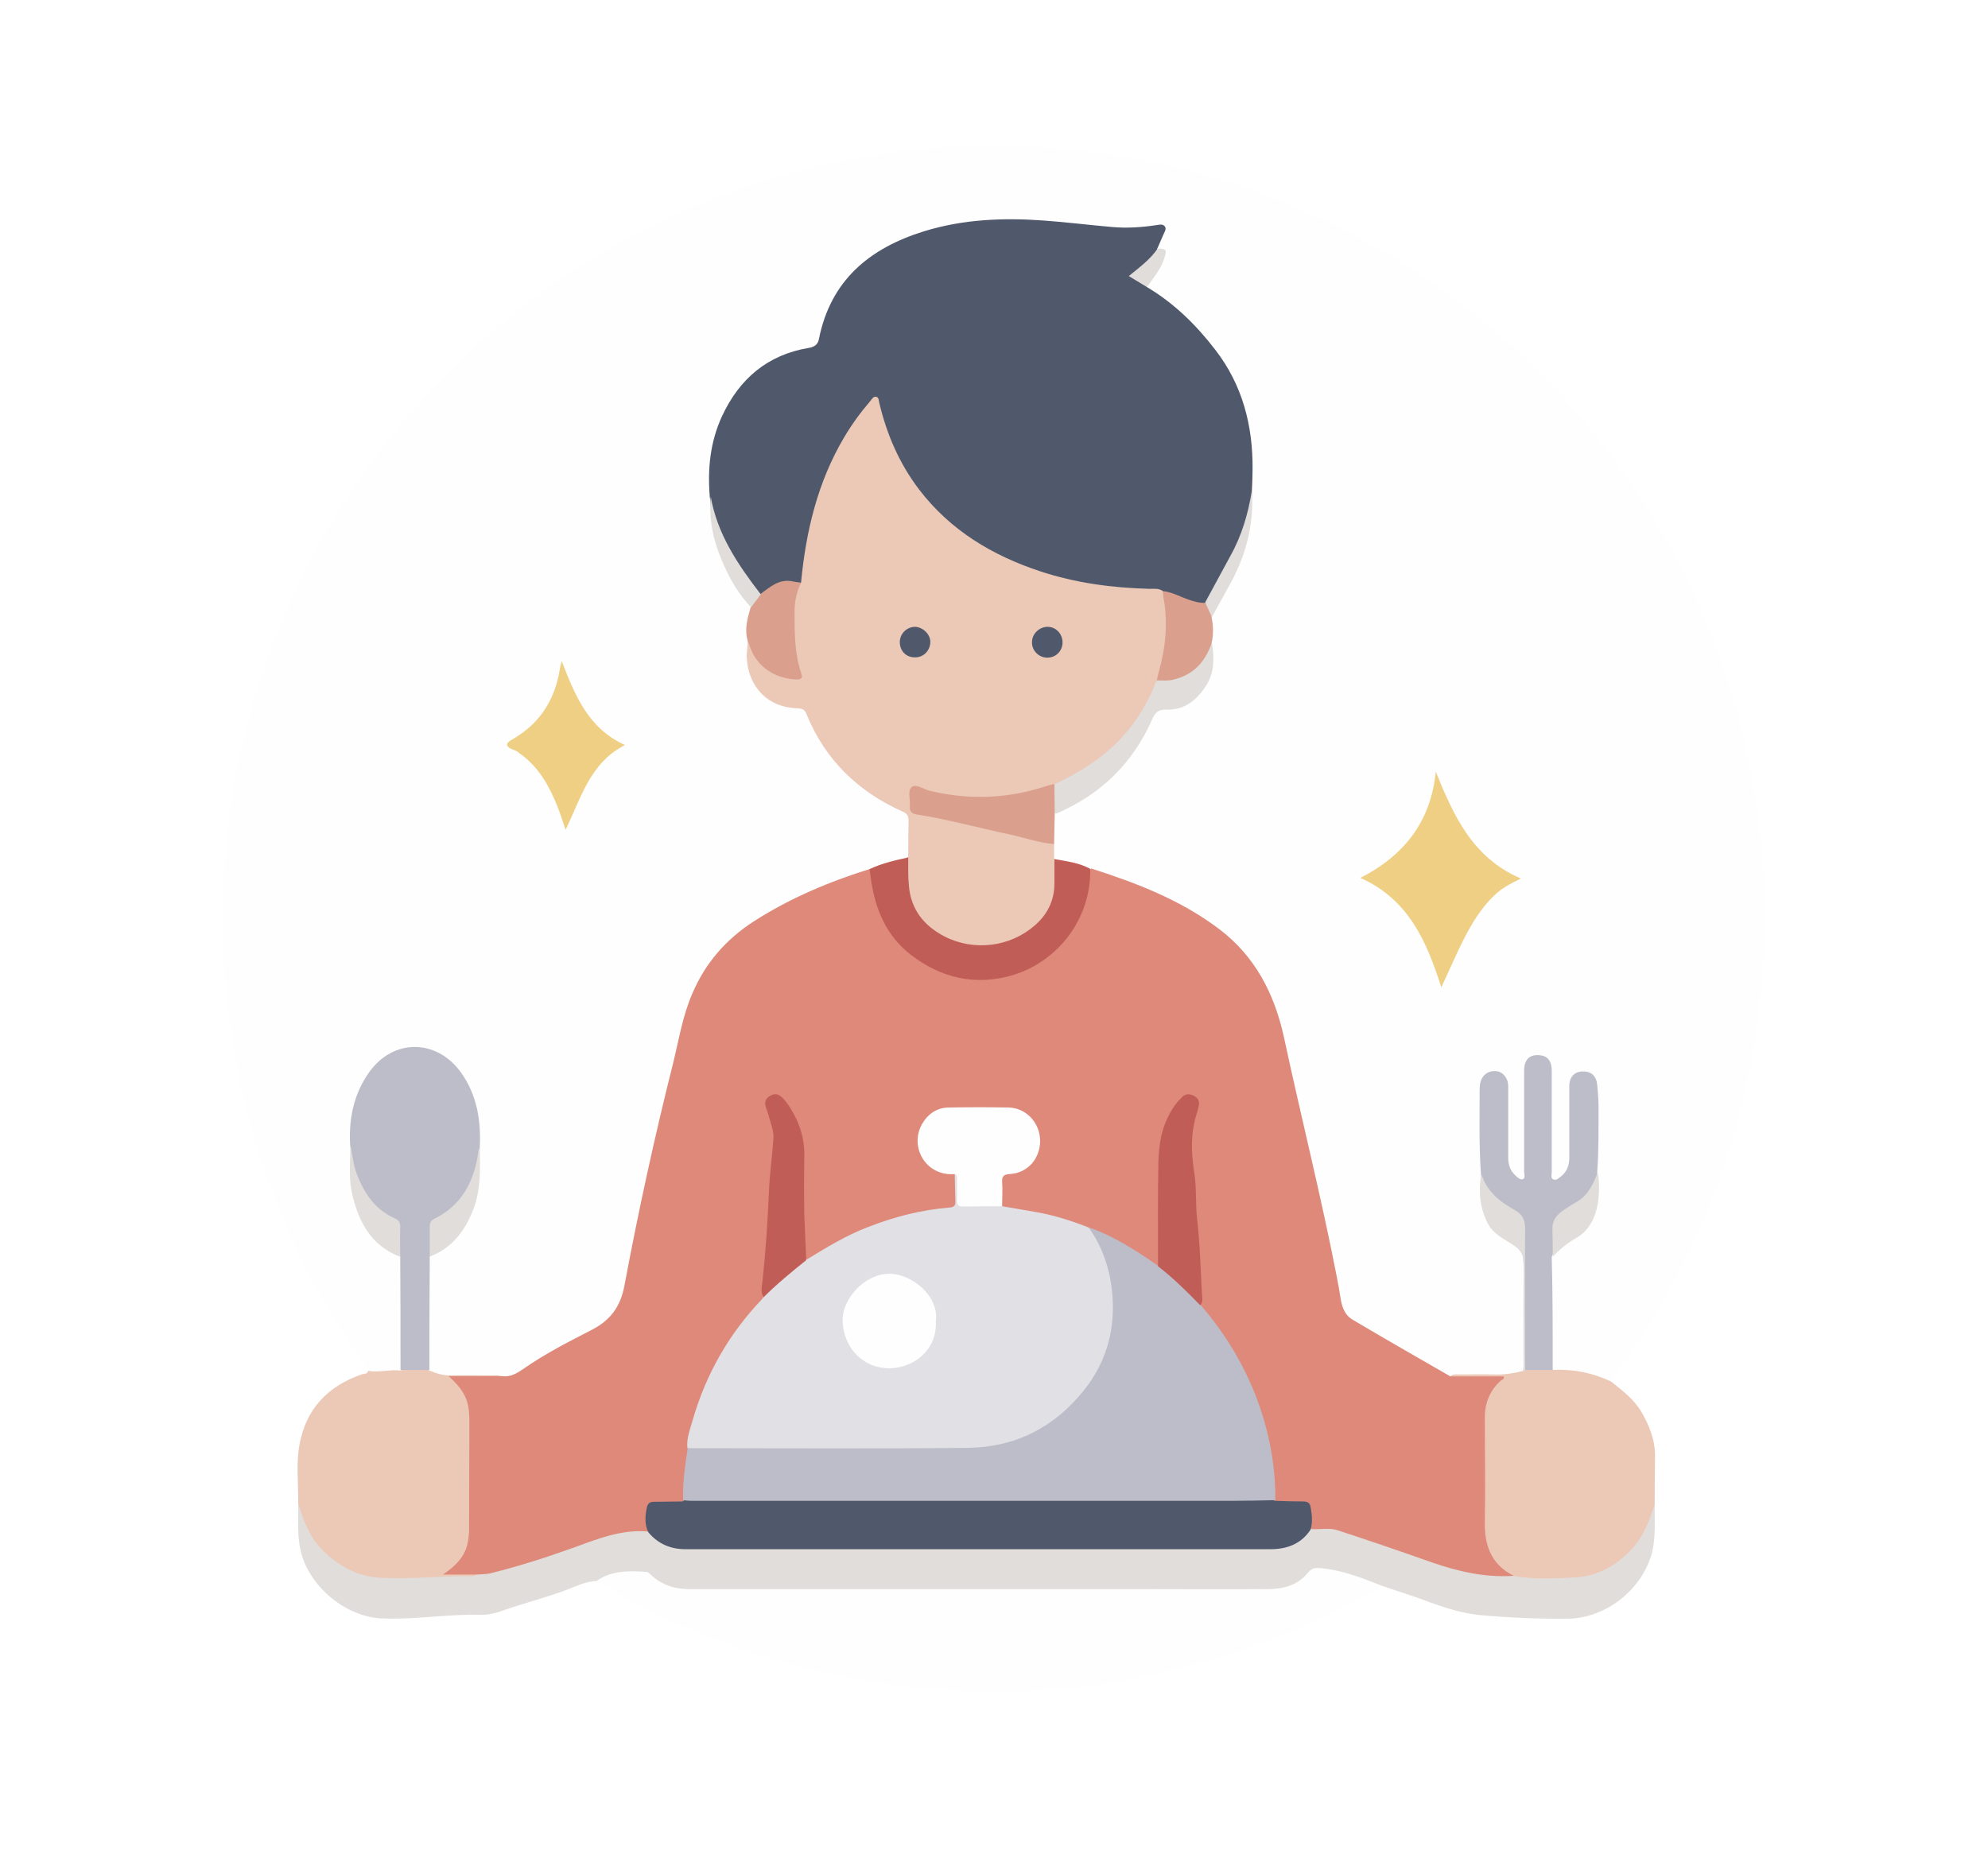
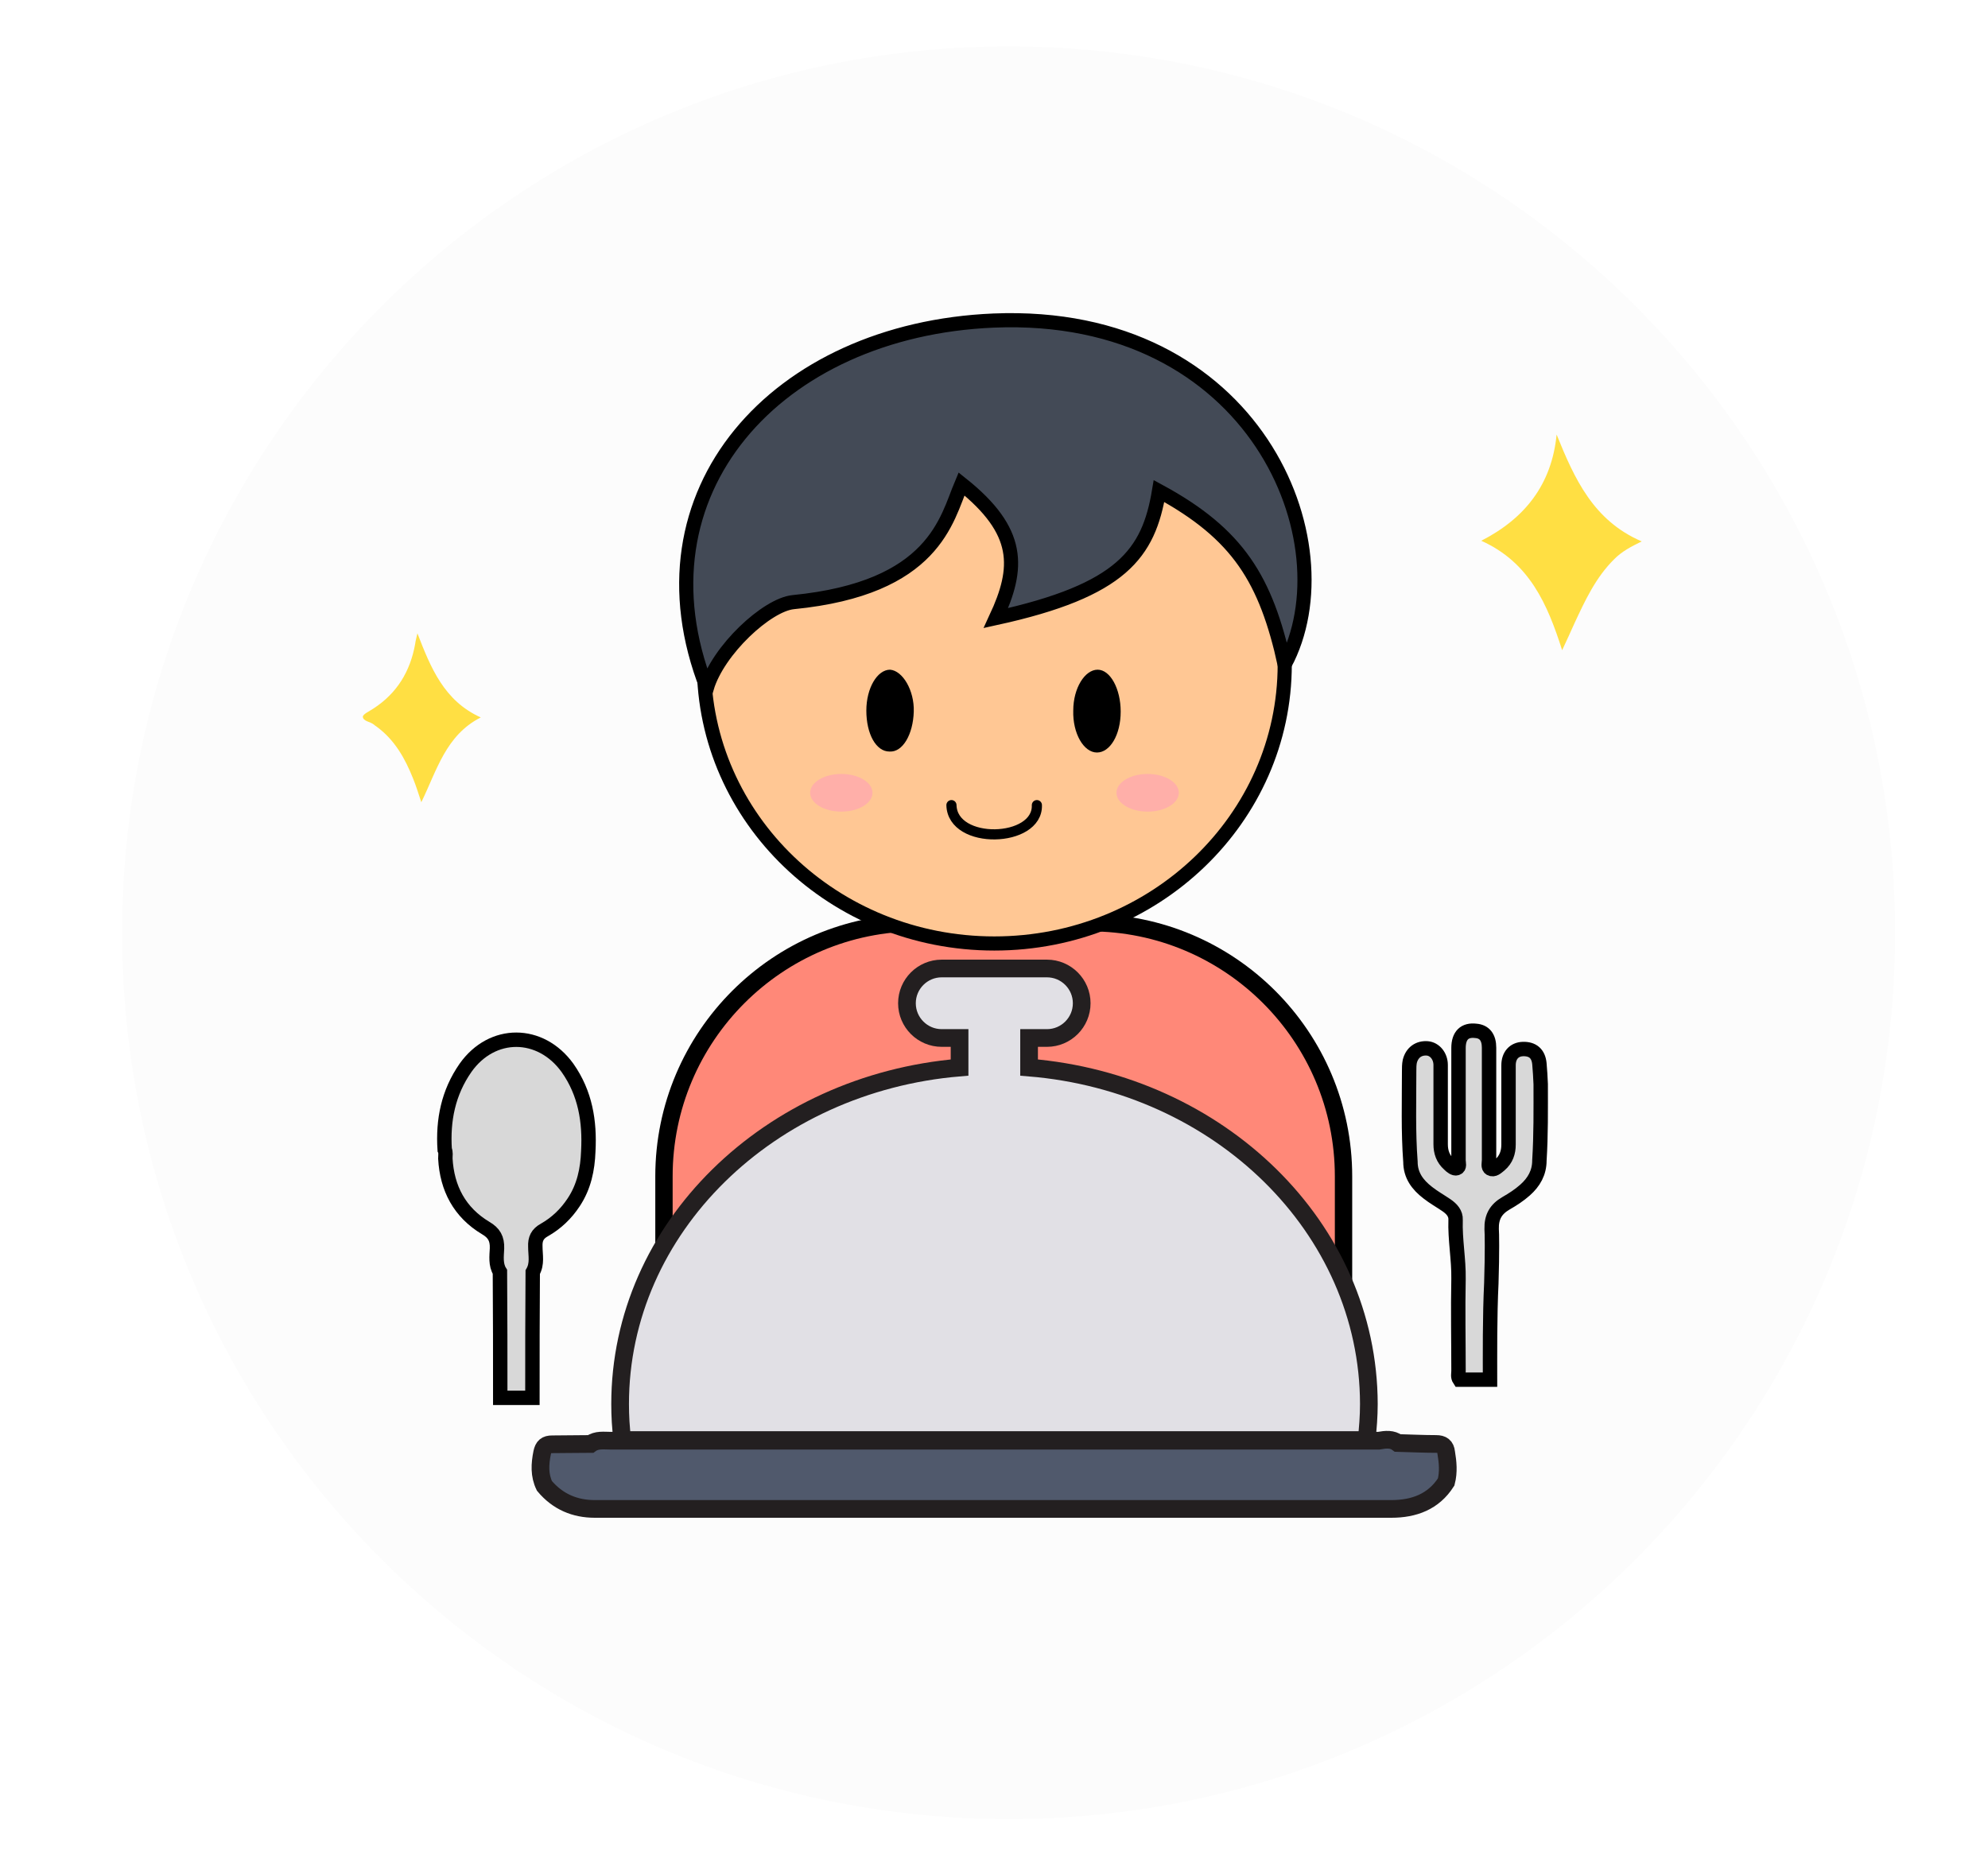
<svg xmlns="http://www.w3.org/2000/svg" version="1.1" id="Layer_1" x="0px" y="0px" viewBox="0 0 612 574.4" style="enable-background:new 0 0 612 574.4;" xml:space="preserve">
  <style type="text/css">
- 	.st0{fill:#FEFEFE;}
- 	.st1{fill:#E1DDDB;}
- 	.st2{fill:#ECC8B7;}
- 	.st3{fill:#DE8979;}
- 	.st4{fill:#50596C;}
- 	.st5{fill:#BDBDC9;}
- 	.st6{fill:#EFCF83;}
- 	.st7{fill:#C05D56;}
- 	.st8{fill:#EFCF84;}
- 	.st9{fill:#DAA08D;}
- 	.st10{fill:#E1E0E5;}
+ 	.st0{fill:#FCFCFC;}
+ 	.st1{fill:#FF8878;stroke:#000000;stroke-width:5.341;stroke-miterlimit:10;}
+ 	.st2{fill:#FFDF43;}
+ 	.st3{fill:#FFC794;stroke:#000000;stroke-width:4.355;stroke-miterlimit:10;}
+ 	.st4{fill:none;stroke:#000000;stroke-width:3.122;stroke-linecap:round;stroke-miterlimit:10;}
+ 	.st5{fill:#FFAFA9;}
+ 	.st6{fill:#434A56;stroke:#000000;stroke-width:4.355;stroke-miterlimit:10;}
+ 	.st7{fill:#D8D8D8;stroke:#000000;stroke-width:4.436;stroke-miterlimit:10;}
+ 	.st8{fill:#50596C;stroke:#231F20;stroke-width:5.447;stroke-miterlimit:10;}
+ 	.st9{fill:#E1E0E5;stroke:#231F20;stroke-width:5.447;stroke-miterlimit:10;}
</style>
+   <circle class="st0" cx="310.5" cy="287.2" r="272.9" />
+   <path class="st1" d="M413.7,446.6H204.4v-84.4c0-43.1,35-78.1,78.1-78.1h53c43.1,0,78.1,35,78.1,78.1V446.6z" />
+   <path class="st2" d="M480.9,200.2c-4.5-14.1-10-27-24.9-33.7c13.5-6.9,21.7-17.4,23.2-32.7c5.5,13.6,11.3,26.5,26.2,32.9  c-3.3,1.6-6.1,3.1-8.4,5.4c-5.7,5.6-9,12.7-12.3,19.8C483.5,194.6,482.3,197.2,480.9,200.2z" />
+   <path class="st2" d="M128.5,195c4.1,10.6,8.2,20.8,19.5,25.9c-10.8,5.5-13.5,16.3-18.3,26.1c-0.9-2.7-1.6-5-2.5-7.2  c-2.5-6.3-5.7-12-11.3-16.1c-0.3-0.2-0.6-0.4-0.8-0.6c-1.1-0.9-3.3-1-3.4-2.4c0-0.8,2-1.7,3.2-2.5c7.3-4.7,11.4-11.5,12.9-19.9  C127.9,197.4,128.2,196.4,128.5,195z" />
+   <ellipse class="st3" cx="306.1" cy="204.6" rx="89.4" ry="85.9" />
+   <path d="M345,219.1c0,7.2-3.3,12.6-7.3,12.6c-4.1,0-7.5-5.9-7.3-12.9c0-7,3.6-12.6,7.5-12.6C341.8,206.2,345,212.1,345,219.1z" />
+   <path d="M266.7,218.8c0-7,3.4-12.6,7.3-12.6c3.9,0.3,7.5,6.4,7.3,12.9c-0.2,7-3.4,12.6-7.5,12.3C269.7,231.4,266.7,226,266.7,218.8z  " />
+   <path class="st4" d="M319.2,247.9c0.4,11.6-26,12.4-26.3,0" />
+   <ellipse class="st5" cx="353.3" cy="244.1" rx="9.6" ry="5.8" />
+   <ellipse class="st5" cx="259" cy="244.1" rx="9.6" ry="5.8" />
+   <path class="st6" d="M306.6,190.3c38.8-8.5,47-19.9,50.2-39.1c24.5,13.3,32.9,27.3,38.7,53.4c20-37.3-9.1-109.2-89.6-105.9  c-66.9,2.8-111.9,52.9-88.3,113.1c3.5-11.7,18.5-25.6,26.6-26.4c43.5-4.3,47.2-25.5,51.8-36.4C314.3,163.6,313.8,174.8,306.6,190.3z  " />
+   <path class="st7" d="M163.9,430.4c-3.3,0-6.5,0-9.9,0c0-13,0-25.8-0.1-38.8c-1.4-2.2-1-4.9-0.9-7.2c0.1-3-0.9-4.8-3.5-6.3  c-8-4.8-11.9-12.2-12.4-21.4c0-0.9,0.2-1.9-0.2-2.7c-0.6-9.1,1.1-17.6,6.4-25.2c8.2-11.6,23.1-11.5,31.4,0  c5.5,7.8,6.9,16.5,6.4,25.7c-0.2,5.5-1.3,10.9-4.5,15.7c-2.3,3.5-5.3,6.4-9,8.5c-2.2,1.2-2.9,2.8-2.8,5.1c0,2.7,0.7,5.3-0.8,7.9  C163.9,404.5,163.9,417.5,163.9,430.4z" />
+   <path class="st7" d="M458.7,424.8c-3.1,0-6.3,0-9.4,0c-0.6-0.9-0.3-1.8-0.3-2.7c0-9.4-0.2-18.9,0-28.3c0.1-6.1-1.1-12.1-0.9-18.2  c0.1-2-1.2-3.4-2.8-4.5c-1.9-1.3-3.9-2.4-5.8-3.9c-3.1-2.4-5.3-5.3-5.3-9.5c-0.7-9.3-0.4-18.6-0.4-27.9c0-1,0-2,0.2-3  c0.7-2.8,2.8-4.2,5.4-4c2.3,0.2,4.1,2.4,4.1,5.1c0,8.1,0,16.3,0,24.4c0,2.4,0.7,4.5,2.6,6.2c0.7,0.7,1.6,1.4,2.3,1.2  c1.1-0.3,0.6-1.6,0.6-2.4c0-11.5,0-23.1,0-34.6c0-3.9,1.9-5.7,5.3-5.3c2.7,0.2,4.1,2,4.1,5.2c0,11.5,0,23.1,0,34.6  c0,0.9-0.4,2.1,0.4,2.6c1.1,0.6,2-0.4,2.9-1.1c2-1.7,2.7-3.9,2.7-6.3c0-8.1,0-16.3,0-24.4c0-3,1.7-4.9,4.4-5c3-0.1,4.8,1.4,5.1,4.5  c0.2,2.1,0.3,4.2,0.4,6.3c0,7.9,0.1,15.6-0.4,23.5c0,3.8-1.7,6.7-4.4,9.1c-1.8,1.6-3.8,2.9-5.9,4.1c-3.1,1.8-4.5,4.2-4.4,7.9  c0.1,1.2,0.2,7.1-0.1,16.7C458.6,405.2,458.7,417.7,458.7,424.8z" />
  <g>
-     <path class="st0" d="M113.3,421.9c-15.1-21.1-26.6-44.1-34.3-69c-4.3-13.8-7.1-28-8.9-42.4c-1.6-13.3-1.9-26.7-1.3-40.1   c0.9-20,4.5-39.6,10.5-58.7c9-28.7,22.9-54.7,41.7-78.1c21.1-26.1,46.5-47,76.4-62.4c20.1-10.3,41.2-17.7,63.4-22   c10.4-2,20.8-3.3,31.4-3.9c10.4-0.6,20.8-0.5,31.2,0.2c16.8,1.2,33.3,4.2,49.4,8.9c23.6,7,45.7,17.3,66,31.2   c31.3,21.3,56.2,48.5,74.6,81.5c10.4,18.6,18.1,38.3,23.1,59c2.9,12,5,24.2,5.9,36.6c0.6,7.5,1,14.9,0.9,22.4   c-0.4,23.1-3.8,45.8-10.6,68c-8,25.9-20.2,49.7-36.3,71.5c-0.1,0.2-0.3,0.4-0.5,0.6c-1.2,0.7-2.2,0.1-3.3-0.3   c-3.8-1.5-7.7-2.3-11.8-2.4c-1.2,0-2.5,0.1-3.4-1.1c-0.4-0.7-0.5-1.6-0.5-2.4c0-10.1-0.1-20.1,0-30.2c0-0.5,0.1-1,0.2-1.5   c1.2-2.7,3.5-4.3,5.9-5.9c2.4-1.7,5-3.1,6.3-5.9c2.2-4.9,2.7-10,1.8-15.3c0.2-6.8,0.5-13.6,0.4-20.5c0-2-0.1-4-0.5-6   c-0.4-2.1-1.7-3.2-3.5-3.1c-1.8,0.1-2.9,1.3-3,3.4c-0.2,5.7,0,11.5-0.1,17.2c0,2,0.1,4-0.1,6c-0.3,2.6-1.5,4.6-3.8,5.8   c-1.8,1-3,0.4-3.4-1.7c-0.2-1-0.1-2-0.1-3c0-9,0-18,0-27c0-0.8,0-1.7-0.1-2.5c-0.2-2.1-1.4-3.3-3.4-3.3c-1.8,0-3,1.1-3.1,3.2   c-0.2,4.3-0.1,8.7-0.1,13c0,5.7,0,11.5,0,17.2c0,0.8,0,1.7-0.2,2.5c-0.4,1.9-1.4,2.3-3.1,1.4c-2.3-1.4-3.5-3.5-3.6-6.2   c-0.2-5.3,0-10.7-0.1-16c0-2.1,0.1-4.2-0.1-6.2c-0.1-2.2-1.5-3.7-3.2-3.8c-1.8-0.1-3.2,1.2-3.7,3.4c-0.1,0.7-0.1,1.3-0.1,2   c0.1,7.2-0.4,14.5,0.4,21.7c0.1,1.1,0.1,2.2-0.1,3.2c-1.9,7,0.8,15.5,6.9,19.3c4.7,2.9,6.4,6.4,6.2,11.9   c-0.5,8.9-0.1,17.8-0.1,26.7c0,1.3,0.1,2.7-1.1,3.6c-1.7,1-3.5,1.3-5.5,1.3c-5.4,0-10.8-0.2-16.1,0.2c-1.6,0.1-2.9-0.7-4.2-1.5   c-8.3-4.8-16.4-9.8-24.8-14.4c-3.9-2.1-5.8-5.2-6.5-9.4c-5-27.4-11.8-54.3-17.9-81.5c-4-17.6-14.4-30.2-30.6-38.1   c-9-4.3-18-8.6-27.6-11.4c-2.6-1-5.3-1.7-8.1-2.3c-1.1-0.2-2.3-0.4-3-1.5c-0.7-1.4-0.5-2.9-0.4-4.4c-0.2-3-0.4-6,0.2-8.9   c0.6-1.3,2-1.7,3.2-2.3c12.4-6.1,21.5-15.4,27-28.2c0.9-2.1,2.1-3,4.4-2.9c8.2,0.4,15.4-8.4,14-16.7c-0.2-1.1-0.1-2.2-0.2-3.2   c0.5-2.5,0.2-5.1,0.2-7.6c2.1-5.3,5.5-10,7.8-15.3c3.2-7.6,4.9-15.4,4.5-23.7c-0.3-5.6,0.3-11.1-0.5-16.7   c-1.7-12.3-6.8-22.9-15.4-31.8c-4.5-4.7-9.1-9.3-14.7-12.7c-0.5-0.3-0.9-0.7-1.2-1.2c-0.5-1.2,0.2-2.1,0.9-2.8   c1.5-1.5,2.3-3.4,3.3-5.2c0.9-1.8,0.9-3.2-0.8-4.4c-0.3-1.5,0.7-2.7,1.1-4c0.6-1.9,0.3-2.4-1.6-2.1c-9.4,1.7-18.6-0.1-27.8-1   c-14.6-1.4-29.1-1.5-43.3,2.9c-9.2,2.9-17.5,7.3-23.7,15c-3.8,4.8-6.2,10.3-7.5,16.2c-0.6,2.8-2.1,4.3-4.9,4.8   c-14.7,2.9-23.2,12.4-27.5,26.2c-1.9,6.1-1.5,12.3-1.6,18.6c-0.8,9.9,2.3,18.8,7.5,27c1.5,2.4,3.3,4.6,4.6,7.1   c0.3,1.1-0.1,2.1-0.4,3.2c-0.7,2.4-0.7,4.7-0.2,7.1c-0.1,1.9-0.2,3.8-0.1,5.7c0.2,7.7,5.2,13.5,12.9,14.3c3.3,0.4,4.9,1.8,6.2,4.7   c5.6,12.4,14.8,21.2,27,26.9c2.6,1.2,3.8,2.7,3.5,5.6c-0.3,3.2,0.6,6.5-0.6,9.6c-0.8,0.9-2,1.1-3.1,1.4c-3,0.7-5.9,1.6-8.8,2.7   c-7.1,2.5-14.2,4.9-21,8.1c-7.4,3.5-14.6,7.4-20.8,12.7c-8.7,7.4-13.5,17.1-16.1,28.1c-6.4,26.7-12.7,53.5-17.8,80.5   c-1,5.4-3.9,9.4-8.8,12c-7.7,4-15.4,8-22.6,12.8c-2.1,1.4-4.5,2.6-7.3,2c-5.3-0.7-10.6-0.1-15.9-0.3c-2.3-0.1-4.5-0.2-6-2.3   c-0.4-0.9-0.4-1.8-0.4-2.7c0-9.7,0-19.5,0-29.2c0-0.8,0-1.7,0.3-2.5c0.3-0.9,1-1.5,1.8-1.9c9-4.5,12.2-12.7,13.4-21.9   c0.4-3.4,0.3-6.8,0.1-10.2c0-4.2,0.1-8.4-1-12.6c-1-4.2-2.8-8-5.6-11.3c-7.6-9.1-19.8-8.3-26.4,1.5c-3.6,5.4-5.3,11.4-5.4,17.9   c0,1.3,0.1,2.7,0,4c-0.2,6.5-0.3,12.9,2,19.1c2.1,5.8,5.5,10.5,11.2,13.4c0.9,0.5,1.7,1,2.1,2c0.2,0.7,0.3,1.5,0.3,2.2   c0,9.7,0,19.5,0,29.2c0,1-0.1,2-0.6,2.9C121.1,423.3,115.1,423.4,113.3,421.9z" />
-     <path class="st0" d="M425.5,488.3c-10.1,6.2-20.8,11.2-31.7,15.6c-18.1,7.3-36.9,12.1-56.2,14.8c-13.2,1.8-26.5,2.5-39.8,2   c-40.9-1.7-79-12.7-114.1-33.9c-0.1-1.2,0.7-1.6,1.6-2c4.3-2,8.8-2.3,13.4-1.7c1.1,0.1,2,0.8,2.9,1.5c3.3,2.7,7.1,3.8,11.3,3.8   c58.9,0,117.7,0,176.6,0c4.9,0,9.4-1.3,12.9-5c1.3-1.4,3.1-1.4,4.9-1.3c4.9,0.2,9.4,2.1,14,3.6c0.9,0.3,1.9,0.6,2.8,1   C424.7,487,425.5,487.2,425.5,488.3z" />
-     <path class="st1" d="M425.5,488.3c-6.3-2.5-12.6-5-19.5-5.5c-1.4-0.1-2.4,0.2-3.4,1.5c-3,3.7-7.3,4.9-11.8,5   c-14.9,0.1-29.8,0-44.7,0c-44.6,0-89.2,0-133.8,0c-4.6,0-8.7-1.3-12-4.5c-0.4-0.3-0.8-0.8-1.2-0.8c-5.4-0.4-10.8-0.5-15.5,2.8   c-3.4,0.1-6.4,1.7-9.4,2.8c-6.7,2.5-13.6,4.2-20.3,6.6c-1.9,0.6-3.9,1.1-5.9,1c-10.2-0.3-20.4,1.6-30.6,1.1   c-11-0.5-22.2-9.8-24.8-20.6c-1.2-5-0.7-9.9-0.8-14.9c1.7,0.4,1.5,2,1.9,3.2c3.1,10.2,13,18.4,23.1,18.9c4.7,0.2,9.5,0.3,14.2,0   c4.1-0.3,8.1-0.2,12.2-0.3c1.2,0,2.3-0.1,3.4-0.4c7.1-0.5,13.7-3.4,20.4-5.4c6.5-1.9,12.9-4.4,19.3-6.7c4.5-1.6,9.1-1.4,13.8-0.7   c0.5,0.2,1,0.6,1.5,0.9c3,2.4,6.5,3.6,10.4,3.6c59.5,0,119,0,178.6,0c4.9,0,8.8-2.1,12.2-5.3c3.2-0.9,6.4-0.9,9.6,0   c9.8,2.9,19.3,6.6,29,9.9c7.9,2.8,16,4.3,24.4,4.1c5.2,0.6,10.5,0.4,15.7,0.4c12.4,0,21.8-6.7,25.9-18.5c0.4-1.2,0.3-2.8,2-3.1   c-0.1,5,0.4,9.9-0.9,14.9c-3.1,11.3-14.3,20-25.9,20.1c-9,0.1-17.9-0.3-26.9-1.1c-5.3-0.5-10.4-2.1-15.4-3.9   C435.4,491.5,430.4,490,425.5,488.3z" />
-     <path class="st2" d="M146.7,484.9c-0.5,0.4-1.1,0.4-1.6,0.4c-9.4-0.1-18.8,1-28.1,0.5c-7.1-0.4-12.9-3.7-17.9-8.7   c-3.9-4-5.7-9-7.3-14.2c0.1-6.1-0.7-12.2,0.4-18.1c2-11,8.7-18,19.1-21.6c0.7-0.3,1.8,0,2-1.1c3.3,0.6,6.6-0.5,10-0.1   c3-1.5,5.9-1.5,8.9,0c2.2,0.9,4.4,1.6,6.9,1.5c4.2-0.1,8.4,0,12.6,0c0.9,0,1.8-0.2,2.6,0.4c-0.7,0.9-1.7,1-2.7,1   c-4,0-8,0.1-11.7-0.1c3.2,2.6,5.1,6.2,5.2,10.4c0.3,12.5,0.3,25,0,37.5c-0.1,5.5-3.4,10.2-7.7,12.1c-0.3,0.1,0.3,0.4,0,0.2   c-0.1-0.1-0.1-0.2,0.1-0.2C140.5,483.7,143.7,483.2,146.7,484.9z" />
-     <path class="st2" d="M509.4,463.3c-1.6,4.5-3.1,9-6.3,12.8c-4.9,5.7-11,9.2-18.4,9.6c-6.3,0.3-12.6,0.7-18.9-0.5   c-4.8-1-7.3-4.3-8.7-8.6c-0.8-2.4-1-4.9-1-7.4c0-9.7,0.1-19.3,0-29c-0.1-5.6,0.6-10.9,5-15.5c-4-0.1-7.6,0-11.1-0.1   c-1.2,0-2.5,0.2-3.5-0.9c0.8-0.7,1.7-0.5,2.6-0.5c3.6,0,7.3-0.1,10.9,0c2.9,0.1,5.7-0.3,8.5-1c0.6-0.2,0.9-0.8,1.5-1   c2.7-0.4,5.5-1,8.1,0.6c6.3-0.3,12.3,0.9,17.9,3.6c3.5,2.8,7.1,5.5,9.4,9.5c2.5,4.3,4.2,8.8,4.1,13.9   C509.4,453.7,509.4,458.5,509.4,463.3z" />
-     <path class="st3" d="M446.5,423.8c5.5,0,10.9,0,16.4,0c0.3,1-0.6,1-0.9,1.3c-3.3,3-4.9,6.8-4.9,11.3c0,10.6,0.2,21.3,0,31.9   c-0.2,7.4,1.9,13.4,8.9,16.9c-8.7,0.6-17-1.3-25.1-4.1c-9.6-3.4-19.3-6.7-29-9.9c-2.6-0.9-5.5-0.2-8.2-0.4c-1-1.3-0.3-2.9-0.5-4.3   c-0.4-2.8-0.7-3.1-3.5-3.3c-2.3-0.1-4.6,0.4-6.8-0.5c-1-0.8-0.9-1.9-0.9-3c-0.9-20.3-7.6-38.5-20.4-54.3c-0.9-1.1-2.1-2.2-2.2-3.8   c-0.6-9.8-1.1-19.6-1.7-29.4c-0.5-6.6-1.3-13.2-1.3-19.9c0-3.2,0.4-6.3,1.3-9.3c0.3-0.8,0.5-1.6,0.5-2.4c0-1-0.3-1.8-1.2-2.2   c-0.9-0.4-1.6-0.2-2.3,0.4c-1,0.8-1.7,1.8-2.4,2.8c-3.6,5.3-4.4,11.4-4.5,17.6c-0.1,8.7,0,17.5,0,26.2c0,1.3,0.1,2.7-0.4,3.9   c-1,1.5-1.9,0.4-2.7-0.1c-3-1.9-5.9-4-9-5.7c-3.5-1.9-7-3.7-10.8-5c-7.8-2.8-15.7-5.1-24-5.8c-0.9-0.1-1.8-0.2-2.4-1.1   c-0.8-2.9-0.4-5.8-0.3-8.7c0-1.3,0.9-2.1,2.2-2.3c0.6-0.1,1.2-0.2,1.7-0.3c4.9-1,7.7-5,7.4-10.3c-0.3-4.5-4-8.1-8.8-8.2   c-6-0.2-12-0.2-18,0c-5,0.1-8.6,3.8-8.9,8.7c-0.3,5.1,2.9,9.1,7.9,9.9c1,0.2,2,0.1,2.9,0.8c1.2,3.2,0.6,6.5,0.4,9.8   c-0.1,1.5-1.7,1.6-2.9,1.7c-9.1,0.9-17.8,3.2-26.2,6.8c-4.9,2.1-9.6,4.6-14.1,7.4c-1.1,0.7-2.1,1.8-3.6,0.8   c-0.6-0.9-0.6-1.9-0.7-2.9c-0.7-9.7-0.5-19.5-0.5-29.2c0-5.7-1.8-10.8-5.1-15.4c-0.5-0.7-1-1.3-1.7-1.8c-0.8-0.5-1.5-0.6-2.3-0.1   c-0.7,0.5-0.9,1.1-0.8,1.9c0.1,0.6,0.1,1.2,0.3,1.7c2.4,5.5,1.6,11.2,1.1,17c-0.5,5.9-0.8,11.8-1.1,17.7   c-0.3,7.4-1.4,14.7-1.6,22.1c0.1,1.5-1,2.4-1.9,3.4c-10.4,11.8-17.5,25.3-21,40.8c-0.3,1.1-0.5,2.3-0.3,3.5   c-0.5,4.7-1.1,9.5-1.4,14.2c0,0.6-0.2,1.1-0.5,1.6c-1.8,1.4-4,0.8-6,0.9c-4.3,0.1-5.3,1.2-4.7,5.6c0.1,1,0.6,1.9-0.1,2.9   c-8.6-0.9-16.3,2.4-24.1,5.2c-8.1,2.9-16.3,5.5-24.7,7.6c-1.3,0.3-2.8,0.3-4.2,0.4c-3.3,0-6.6,0-10.5,0c4.1-2.8,7-5.8,7.7-10.4   c0.1-1,0.3-2,0.3-3c0-11.2,0.1-22.5,0.1-33.7c0-6.4-1.3-9.3-6.4-14c5.8,0,11.1,0,16.5,0c2.5,0.4,4.6-0.9,6.5-2.2   c6.7-4.7,14-8.4,21.2-12.1c5.6-2.9,8.7-7.1,9.9-13.4c4.3-23,9.3-45.9,15-68.6c1.8-7.2,2.9-14.5,5.9-21.4c4-9.5,10.5-16.9,19.1-22.4   c11.1-7.1,23.2-12.2,35.8-16.1c1.6,1.7,1.3,3.9,1.7,5.9c1,5.2,2.8,10.1,6.1,14.3c6.8,8.5,15.6,12.8,26.6,12.9   c12.2,0.1,21.1-5.7,27.7-15.4c3-4.5,4.5-9.6,5-15c0.1-1-0.1-2,0.8-2.8c14.1,4.5,27.8,9.8,39.6,18.8c10.9,8.3,16.8,19.8,19.7,32.9   c5.3,24.7,11.5,49.2,16.3,73.9c0.5,2.4,0.9,4.9,1.3,7.4c0.5,2.5,1.4,4.7,3.7,6C426.3,412.2,436.4,418,446.5,423.8z" />
-     <path class="st4" d="M353.1,88.4c8.4,5,15.2,11.7,21.1,19.4c8.3,10.8,11.5,23.2,11.4,36.6c0,2.2-0.1,4.3-0.2,6.5   c0.1,11.1-5.6,20-10.7,29.2c-1.1,2-1.7,4.3-3.7,5.8c-1.5,0.7-2.9,0.2-4.4-0.2c-2.9-0.9-5.7-2.2-8.7-3c-3.6-0.6-7.3-0.6-10.9-0.8   c-20.1-1.4-38.7-6.9-54.5-19.8c-10.4-8.5-17.4-19.4-21.2-32.3c-0.4-1.5-0.9-3-1.3-4.6c-0.4-1.7-1.2-1.6-2.2-0.4   c-3.2,3.8-6.1,8-8.5,12.3c-6.6,11.9-10.1,24.8-11.6,38.2c-0.2,1.5-0.2,3-1.1,4.3c-0.5,0.4-1.1,0.5-1.6,0.4   c-3.4-0.7-6.4,0.4-9.1,2.5c-0.5,0.4-1.1,0.7-1.8,0.7c-0.9-0.2-1.4-0.8-1.9-1.5c-4.3-5.7-8.4-11.4-11.3-18c-1.5-3.5-2-7.1-2.4-10.8   c-0.7-8.5,0.1-16.7,3.7-24.6c5.4-11.7,14.1-19.1,26.9-21.2c1.7-0.3,2.7-1.1,3-2.7c3.6-18.1,15.6-28,32.4-33.2   c12-3.7,24.4-4.2,36.8-3.3c7,0.5,14.1,1.4,21.1,2c4.6,0.4,9.1,0.1,13.7-0.6c0.8-0.1,1.7-0.4,2.4,0.3c0.7,0.8,0.1,1.6-0.2,2.3   c-0.7,1.6-1.4,3.2-2.1,4.8c0,2.1-1.8,3.1-2.9,4.4c-0.7,0.8-1.4,1.4-2.2,2.1c-2.2,1.9-2.2,1.9,0.2,3.6   C352.1,87.1,352.6,87.8,353.1,88.4z" />
-     <path class="st2" d="M246.6,179.4c1.5-15.8,5.1-31,13.3-44.8c2.3-3.9,5-7.6,8-11.1c0.5-0.6,1-1.6,1.9-1.3c0.8,0.2,0.7,1.2,0.9,1.9   c2.3,9.7,6.2,18.7,12.3,26.7c9.6,12.5,22.4,20.2,37.2,25.1c10.9,3.6,22.1,5.1,33.6,5.4c1.4,0,2.8-0.2,4.1,0.6   c2.1,3,1.7,6.6,1.8,9.8c0.1,5.9-0.8,11.7-3,17.2c-5.9,15.9-16.9,26.8-32.5,33.1c-12.9,4.8-25.9,5.4-39.2,1.9   c-4.2-1.1-4.4-0.9-4.1,3.4c0.1,1.7,0.9,2.3,2.4,2.6c8.4,1.5,16.7,3.6,25.1,5.5c4.5,1,8.9,2.1,13.4,3.1c1,0.2,2,0.4,2.7,1.2   c0,1.5,0,3,0,4.6c1.6,3.5,1,7.2,0.5,10.7c-0.8,4.8-3.4,8.6-7.3,11.5c-8.7,6.6-21.6,6.7-30.4,0.4c-5.6-4-8.3-9.5-8.5-16.2   c-0.1-2.3-0.8-4.8,0.8-7c0-3.7,0-7.3,0.1-11c0-1.4-0.4-2.2-1.8-2.8c-13.9-6.2-24-16.1-29.7-30.2c-0.5-1.2-1.2-1.5-2.5-1.6   c-9.3-0.2-15.3-6.5-15.8-15.5c-0.1-1.8,0.3-3.6,0.3-5.4c1.4,0.2,1.4,1.5,1.8,2.4c2.4,4.8,6.1,7.7,11.6,8.3c1.7,0.2,2.4-0.4,1.8-2.1   c-2-6.3-1.8-12.8-1.6-19.3C243.9,184.1,244.1,181.3,246.6,179.4z" />
-     <path class="st5" d="M132.2,421.8c-3,0-5.9,0-8.9,0c0-11.7,0-23.3-0.1-35c-1.3-2-0.9-4.4-0.8-6.5c0.1-2.7-0.8-4.3-3.2-5.7   c-7.2-4.3-10.7-11-11.2-19.3c0-0.8,0.2-1.7-0.2-2.4c-0.5-8.2,1-15.9,5.8-22.7c7.4-10.5,20.8-10.4,28.3,0c5,7,6.2,14.9,5.8,23.2   c-0.2,5-1.2,9.8-4.1,14.2c-2.1,3.2-4.8,5.8-8.1,7.7c-2,1.1-2.6,2.5-2.5,4.6c0,2.4,0.6,4.8-0.7,7.1   C132.2,398.5,132.2,410.2,132.2,421.8z" />
-     <path class="st5" d="M478,421.8c-2.8,0-5.7,0-8.5,0c-0.5-0.8-0.3-1.6-0.3-2.4c0-8.5-0.2-17,0-25.5c0.1-5.5-1-10.9-0.8-16.4   c0.1-1.8-1.1-3.1-2.5-4.1c-1.7-1.2-3.5-2.2-5.2-3.5c-2.8-2.2-4.8-4.8-4.8-8.6c-0.6-8.4-0.4-16.8-0.4-25.2c0-0.9,0-1.8,0.2-2.7   c0.6-2.5,2.5-3.8,4.9-3.6c2.1,0.2,3.7,2.2,3.7,4.6c0,7.3,0,14.7,0,22c0,2.2,0.6,4.1,2.3,5.6c0.6,0.6,1.4,1.3,2.1,1.1   c1-0.3,0.5-1.4,0.5-2.2c0-10.4,0-20.8,0-31.2c0-3.5,1.7-5.1,4.8-4.8c2.4,0.2,3.7,1.8,3.7,4.7c0,10.4,0,20.8,0,31.2   c0,0.8-0.4,1.9,0.4,2.3c1,0.5,1.8-0.4,2.6-1c1.8-1.5,2.4-3.5,2.4-5.7c0-7.3,0-14.7,0-22c0-2.7,1.5-4.4,4-4.5   c2.7-0.1,4.3,1.3,4.6,4.1c0.2,1.9,0.3,3.8,0.4,5.7c0,7.1,0.1,14.1-0.4,21.2c0,3.4-1.5,6-4,8.2c-1.6,1.4-3.4,2.6-5.3,3.7   c-2.8,1.6-4.1,3.8-4,7.1c0.1,2.4,0.5,4.8-0.7,7.1C478,398.6,478,410.2,478,421.8z" />
-     <path class="st6" d="M443.7,304c-4.5-14.1-10-27-24.9-33.7c13.5-6.9,21.7-17.4,23.2-32.7c5.5,13.6,11.3,26.5,26.2,32.9   c-3.3,1.6-6.1,3.1-8.4,5.4c-5.7,5.6-9,12.7-12.3,19.8C446.3,298.4,445.1,301,443.7,304z" />
-     <path class="st7" d="M279.6,264c0,2.9-0.1,5.8,0.2,8.7c0.6,7.3,4.6,12.3,10.9,15.6c9.1,4.7,20.3,3.3,27.9-3.4c3.9-3.4,6-7.7,6-12.9   c0-2.5,0-5,0-7.5c3.7,0.7,7.5,1.1,11,3c0.4,15-9.6,28.4-23.7,32.7c-11.4,3.4-22.1,1.1-31.6-6.3c-7.4-5.8-10.7-13.6-12.1-22.6   c-0.2-1.2-0.3-2.5-0.5-3.7C271.5,265.8,275.5,264.9,279.6,264z" />
-     <path class="st8" d="M172.9,203.5c4.1,10.6,8.2,20.8,19.5,25.9c-10.8,5.5-13.5,16.3-18.3,26.1c-0.9-2.7-1.6-5-2.5-7.2   c-2.5-6.3-5.7-12-11.3-16.1c-0.3-0.2-0.6-0.4-0.8-0.6c-1.1-0.9-3.3-1-3.4-2.4c0-0.8,2-1.7,3.2-2.5c7.3-4.7,11.4-11.5,12.9-19.9   C172.3,205.9,172.6,204.9,172.9,203.5z" />
-     <path class="st9" d="M324.5,259.9c-4.7-0.4-9.2-2-13.8-3c-9.5-2-18.8-4.6-28.4-6.1c-1.5-0.2-2.4-0.9-2.2-2.6c0.2-2-0.8-4.6,0.5-5.8   c1.3-1.2,3.5,0.5,5.3,1c12.2,3,24.3,2.6,36.3-1.4c0.8-0.3,1.6-0.4,2.4-0.6c1.6,3,1.5,6,0.1,9C324.6,253.6,324.6,256.8,324.5,259.9z   " />
-     <path class="st1" d="M324.7,250.5c0-3-0.1-6-0.1-9c6.3-3,12.3-6.5,17.5-11.2c6-5.5,10.5-12.1,13.5-19.7c0.1-0.4,0.4-0.7,0.6-1.1   c0.8-0.8,1.8-0.7,2.8-0.8c6-0.4,10-3.6,12.5-8.8c0.4-0.7,0.3-1.9,1.6-1.9c0.7,4.4,0.8,8.8-1.6,12.8c-2.9,4.6-6.7,7.9-12.5,7.7   c-2.6-0.1-3.5,1.1-4.4,3.2c-6,13.5-15.9,23-29.4,28.8C325,250.5,324.8,250.5,324.7,250.5z" />
-     <path class="st9" d="M246.6,179.4c-1.4,2.9-2,5.9-2,9.1c0,6.4,0,12.8,2.1,18.9c0.7,1.9-0.8,1.8-1.7,1.8   c-6.9-0.3-12.6-4.4-14.4-10.9c-0.1-0.3-0.3-0.6-0.4-0.9c-1.1-3.6-0.1-7,0.9-10.5c0.1-2,1.1-3.4,3-4c2.8-2,5.4-4.5,9.3-4   C244.5,179.1,245.5,179.3,246.6,179.4z" />
-     <path class="st9" d="M373,198c-2,5.9-5.7,9.9-12,11.3c-1.6,0.4-3.3,0.2-4.9,0.2c0.6-2.7,1.4-5.3,1.9-8c1.1-5.9,1.3-11.8,0.1-17.8   c-0.1-0.6,0-1.2-0.1-1.7c2.9,0.3,5.4,1.8,8.1,2.7c1.6,0.5,3.1,1,4.8,0.9c1.7,1,2.2,2.6,2.1,4.5C373.5,192.6,373.6,195.3,373,198z" />
-     <path class="st1" d="M107.8,352.9c0.8,2.7,0.9,5.5,1.9,8.2c2.3,6.1,5.6,11.3,11.8,14c1.4,0.6,1.8,1.5,1.7,2.9c-0.1,3,0,6,0,9   c-9.3-3.6-13.1-11.3-15-20.4C107.3,362,107.9,357.4,107.8,352.9z" />
-     <path class="st1" d="M132.3,386.9c0-3.1,0-6.2,0-9.2c0-1,0.2-1.8,1.3-2.4c8.4-4,12.2-11.3,13.6-20.1c0.1-0.6,0-1.3,0.5-1.9   c0.1,6.5,0.4,12.9-2,19.1C143.1,379.1,139.1,384.3,132.3,386.9z" />
-     <path class="st1" d="M456,361.4c1.7,5.5,5.8,8.7,10.5,11.3c2,1.1,3,2.8,3,5.3c-0.1,14.6,0,29.2,0,43.9c-0.3,0.4-0.6,0.5-1,0.5   c0.7-1,0.5-2.1,0.5-3.1c0-10-0.1-20,0.1-30c0-2.8-1-4.5-3.2-5.9c-2.9-2-6.2-3.4-7.9-6.7C455.5,371.8,455.1,366.7,456,361.4z" />
-     <path class="st1" d="M478,386.9c0-2.8,0-5.6-0.1-8.4c-0.1-2.5,1.1-4.2,3-5.6c1.5-1,3-2,4.6-2.9c3.5-2.1,5-5.5,6.4-9.1   c1,6.9,0.3,16.4-6.7,20.3C482.5,382.7,480.2,384.7,478,386.9z" />
-     <path class="st1" d="M234.2,183c-1,1.3-2,2.7-3,4c-3.6-3.8-6.3-8.3-8.4-13.1c-3-6.6-4.7-13.6-4-21   C220.8,164.5,227.2,173.9,234.2,183z" />
-     <path class="st1" d="M373.1,190c-0.7-1.5-1.4-3-2.1-4.5c2.6-4.7,5.1-9.5,7.7-14.2c3.6-6.4,5.6-13.3,6.7-20.4   c0.7,10.7-1.9,20.5-7.2,29.8C376.5,183.7,374.8,186.9,373.1,190z" />
-     <path class="st1" d="M353.1,88.4c-1.8-1.1-3.5-2.1-5.6-3.4c3.3-2.7,6.6-5.1,8.9-8.5c2.9,0.2,2.8,0.4,2,3.1   C357.3,83,355,85.6,353.1,88.4z" />
-     <path class="st4" d="M392.5,462.1c2.9,0.1,5.8,0.2,8.7,0.2c1.4,0,2.1,0.5,2.3,1.9c0.4,2.2,0.6,4.4,0,6.7c-2.9,4.5-7.3,6.1-12.4,6.1   c-36.8,0-73.6,0-110.4,0c-23.2,0-46.4,0-69.7,0c-4.5,0-8.4-1.6-11.4-5.2c-1.2-2.4-1-4.9-0.5-7.5c0.3-1.4,0.9-1.9,2.3-1.9   c2.9,0,5.8-0.1,8.7-0.1c1.4-1,3-0.7,4.6-0.7c42.8,0,85.6,0,128.4,0c15.1,0,30.1,0,45.2,0C389.8,461.3,391.3,461.2,392.5,462.1z" />
-     <path class="st10" d="M308.5,371.4c3.9,0.7,7.8,1.3,11.6,2c5.1,1,10.1,2.6,14.9,4.5c1.4,0.9,2.5,1.9,3.2,3.4   c6.8,14.1,7.5,28.3-0.4,42.1c-7.4,13-19,20.4-33.8,22.7c-2.6,0.4-5.3,0.6-8,0.6c-26.6,0-53.3,0-79.9,0c-1.6,0-3.2,0.3-4.5-0.9   c-0.3-3.2,1-6.1,1.8-9.1c4.1-13.9,11.1-26.1,21.1-36.6c0.2-0.2,0.4-0.5,0.6-0.8c0.7-2.2,2.6-3.5,4.2-4.8c2.8-2.4,5.2-5.3,8.9-6.6   c6.2-3.8,12.4-7.6,19.3-10.2c8-3.1,16.2-5.2,24.8-5.9c1.4-0.1,1.9-0.6,1.8-2c-0.1-2.8-0.1-5.6-0.2-8.5c1.5,0,1.3,1.2,1.5,2.1   c0.2,1.5,0.2,3,0.1,4.5c-0.1,1.9,0.8,2.5,2.5,2.4c2.4-0.1,4.8,0,7.2,0C306.4,370.5,307.6,370.4,308.5,371.4z" />
-     <path class="st5" d="M211.7,445.9c28.6,0,57.3,0.2,85.9-0.1c14.6-0.1,26.6-6,35.9-17.5c6.8-8.4,9.7-18.1,9-28.8   c-0.5-7.8-2.8-15.2-7.4-21.6c7.9,2.7,14.7,7.2,21.5,11.9c1.1-0.4,1.7,0.5,2.4,1c3.4,2.9,6.8,5.9,9.7,9.3c0.4,0.5,0.9,1,0.9,1.7   c8.1,9.4,14.3,19.9,18.3,31.6c3.1,9.2,4.8,18.7,4.7,28.5c-4.2,0.1-8.5,0.2-12.7,0.2c-55.7,0-111.4,0-167.1,0   c-0.8,0-1.7-0.1-2.5-0.2C210.1,456.6,210.9,451.2,211.7,445.9z" />
-     <path class="st0" d="M308.5,371.4c-4,0-7.9,0-11.9,0.1c-1.5,0-2.1-0.5-2-2c0.1-1.9,0-3.8,0-5.7c0-0.8,0.3-1.7-0.6-2.3   c-9,0.8-14.2-8.4-10.1-15.5c1.9-3.2,4.7-5,8.3-5c6.1-0.1,12.1-0.1,18.2,0c5.4,0.1,9.6,4.5,9.8,10c0.1,5.7-3.8,10.2-9.4,10.5   c-1.9,0.1-2.4,0.8-2.3,2.5C308.7,366.4,308.5,368.9,308.5,371.4z" />
-     <path class="st7" d="M369.5,401.9c-4.1-4.2-8.3-8.4-13-12c0-10.6-0.1-21.1,0.1-31.7c0.1-6.1,1.1-12,4.7-17.3c0.7-1.1,1.5-2,2.4-2.9   c1-1.1,2.2-1.4,3.6-0.7c1.6,0.7,2.1,1.9,1.7,3.4c-0.4,1.8-1.1,3.5-1.4,5.3c-1.1,5.1-0.7,10.3,0.1,15.4c0.7,4.5,0.3,9.1,0.8,13.7   c0.9,7.6,1.1,15.4,1.5,23.1C370,399.3,370.5,400.7,369.5,401.9z" />
-     <path class="st7" d="M248.2,388c-4.5,3.6-9,7.3-13.1,11.4c-1-1.4-0.6-3.1-0.4-4.6c1-9.2,1.6-18.3,2-27.5c0.2-5.5,1-11.1,1.4-16.6   c0.2-2.5-0.9-4.9-1.5-7.3c-0.5-2.1-2.4-4.5,0.7-6.1c1.9-1,3.3-0.1,5.5,3.1c3.2,4.8,5,10.1,4.8,15.9c-0.1,5.9-0.1,11.8,0,17.7   C247.8,378.7,248,383.3,248.2,388z" />
-     <path class="st4" d="M327.1,197.8c0,2.7-2.1,4.7-4.7,4.7c-2.6,0-4.8-2.2-4.7-4.8c0-2.6,2.3-4.7,4.8-4.7   C325.1,193,327.1,195.2,327.1,197.8z" />
-     <path class="st4" d="M277,197.7c0-2.6,2.2-4.7,4.7-4.7c2.5,0.1,4.8,2.4,4.7,4.8c-0.1,2.6-2.2,4.7-4.8,4.6   C278.9,202.4,277,200.4,277,197.7z" />
-     <path class="st0" d="M288.1,406.8c0.4,9.1-7,14.4-14.2,14.5c-7.8,0.1-14.3-5.9-14.5-14.8c-0.1-6.5,6.7-14.4,14.6-14.3   C280.6,392.3,289.1,398.9,288.1,406.8z" />
+     <path class="st8" d="M430.3,444.3c3.9,0.1,7.9,0.3,11.8,0.3c1.9,0,2.9,0.7,3.1,2.6c0.5,3,0.8,6,0,9.1c-3.9,6.1-9.9,8.3-16.9,8.3   c-50.1,0-100.2,0-150.3,0c-31.6,0-63.2,0-94.9,0c-6.1,0-11.4-2.2-15.5-7.1c-1.6-3.3-1.4-6.7-0.7-10.2c0.4-1.9,1.2-2.6,3.1-2.6   c3.9,0,7.9-0.1,11.8-0.1c1.9-1.4,4.1-1,6.3-1c58.3,0,116.6,0,174.8,0c20.6,0,41,0,61.5,0C426.6,443.2,428.6,443,430.3,444.3z" />
+     <path class="st9" d="M316.8,328.7v-9.1h5.5c5.9,0,10.7-4.8,10.7-10.7c0-5.9-4.8-10.7-10.7-10.7h-32.4c-5.9,0-10.7,4.8-10.7,10.7   c0,5.9,4.8,10.7,10.7,10.7h5.5v9.1c-58.6,4.9-104.5,49.4-104.5,103.6c0,3.7,0.2,7.4,0.7,11.1h229.1c0.4-3.6,0.7-7.3,0.7-11.1   C421.3,378,375.4,333.5,316.8,328.7z" />
  </g>
</svg>
